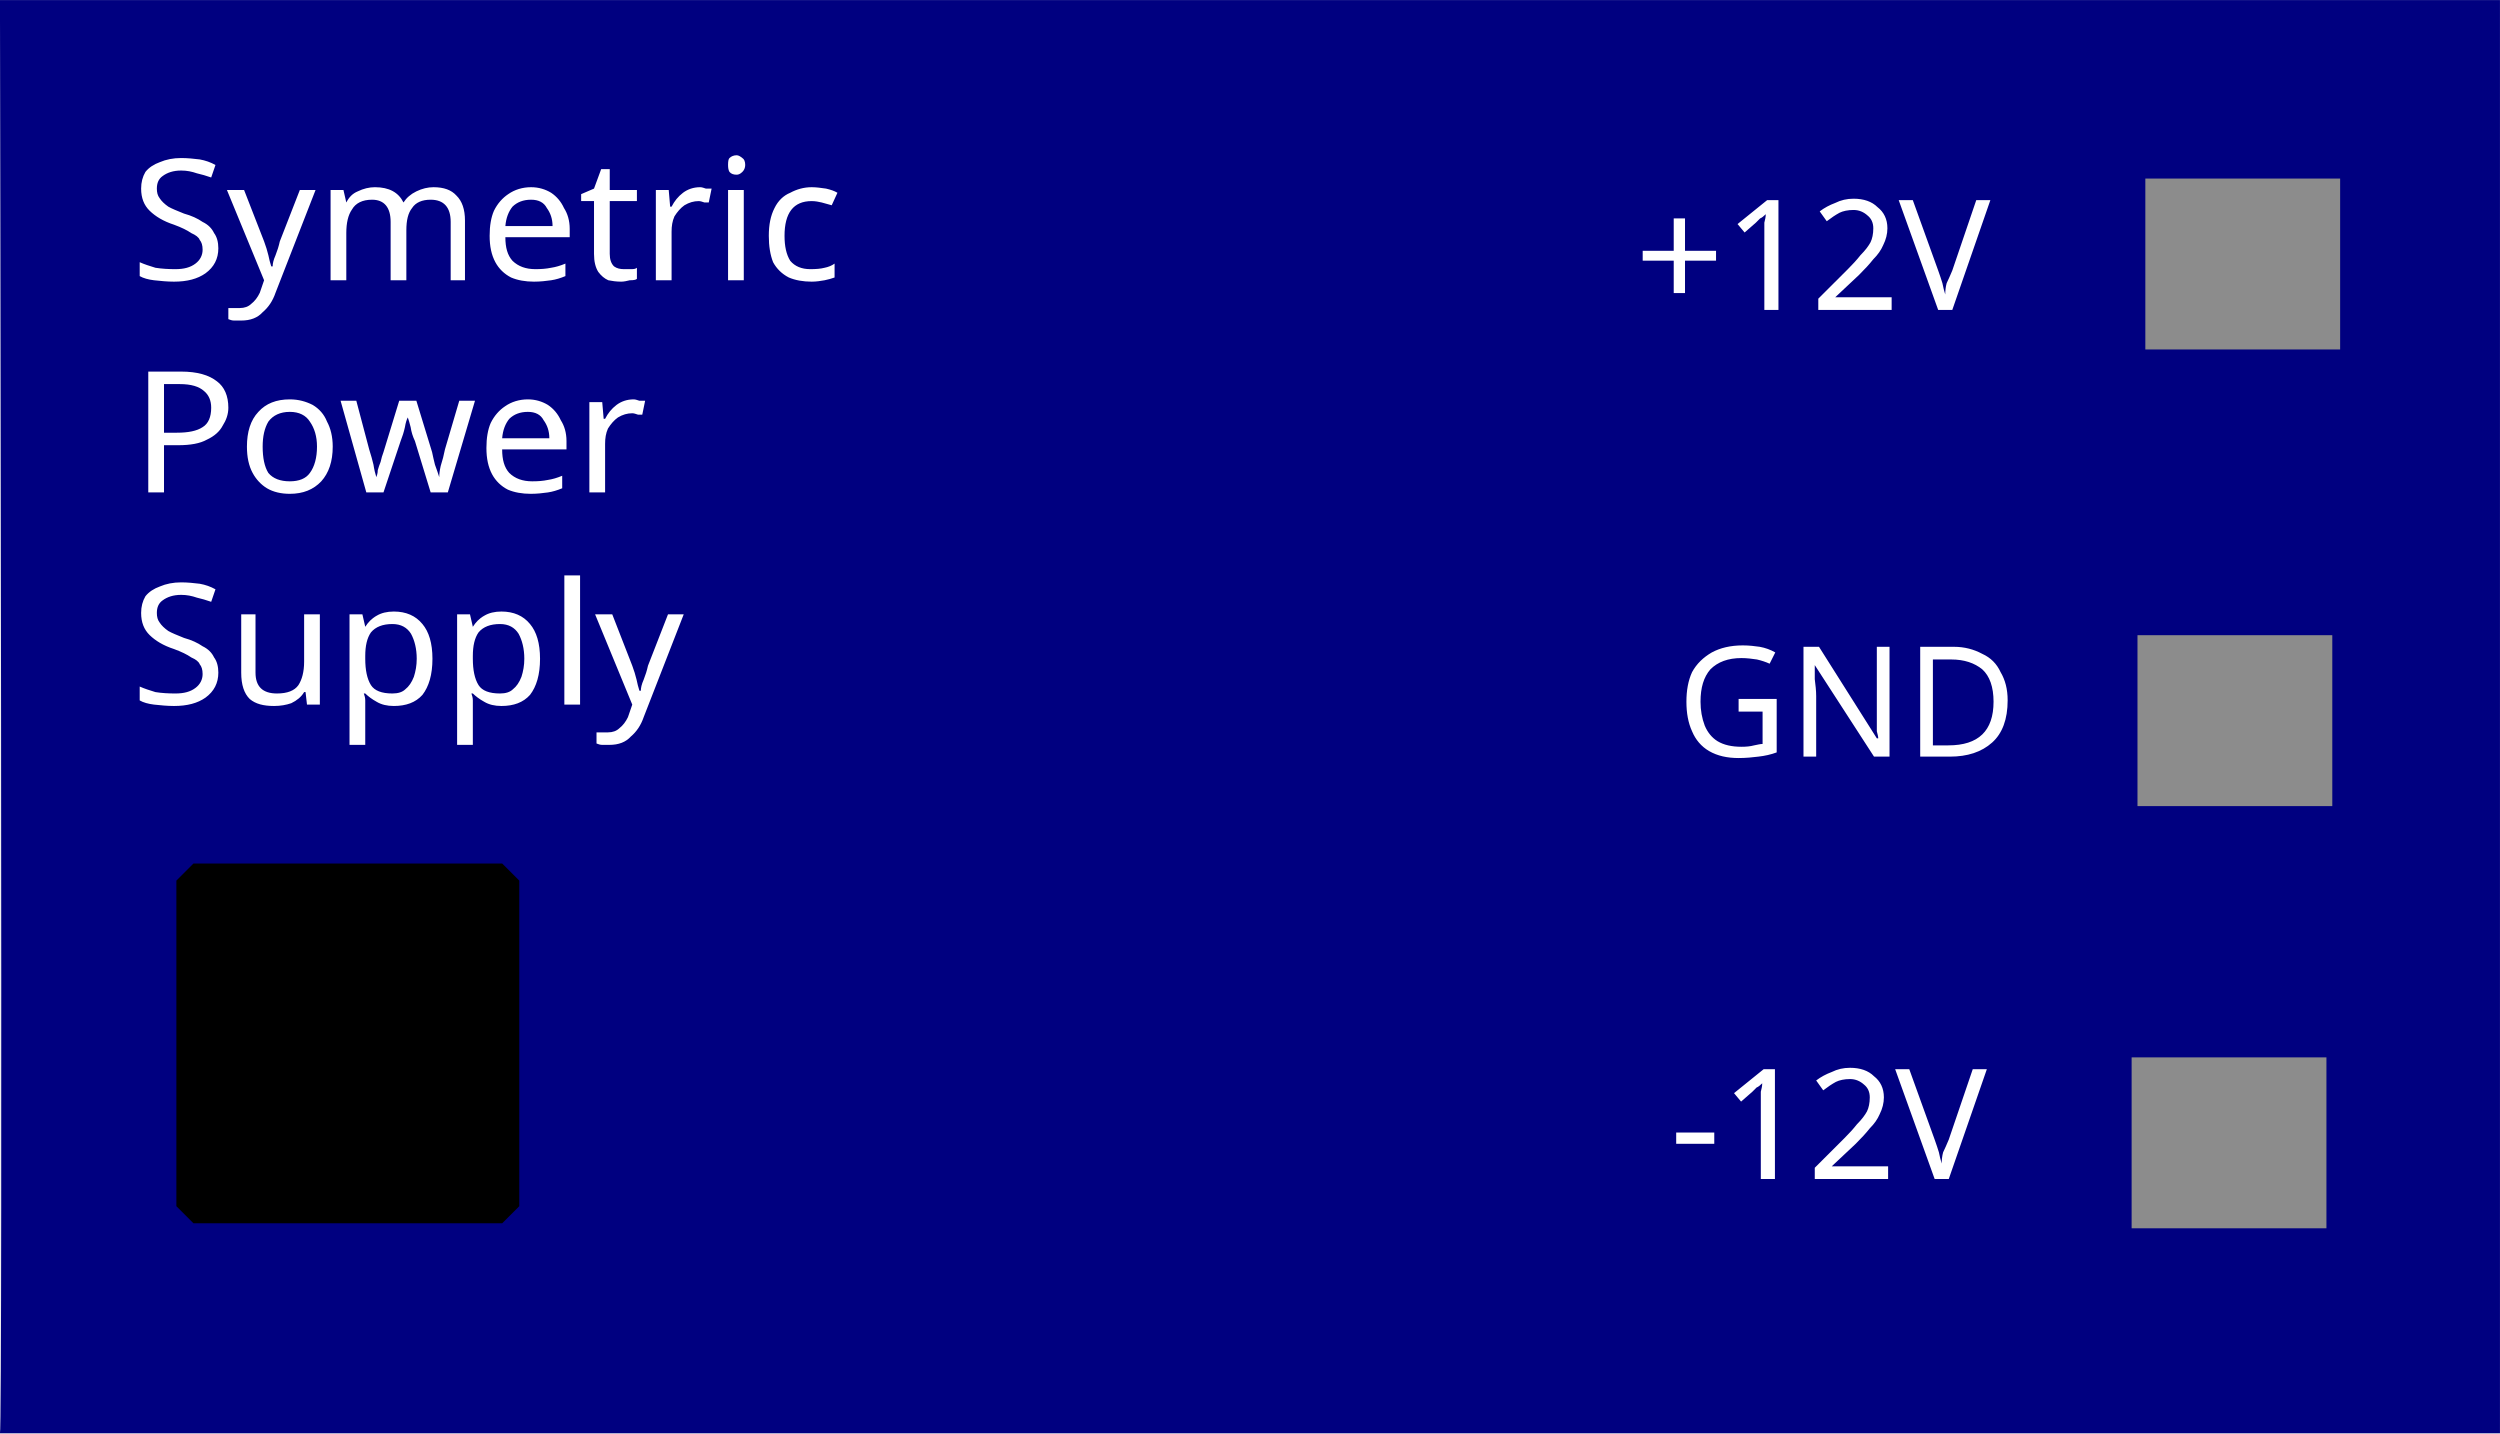
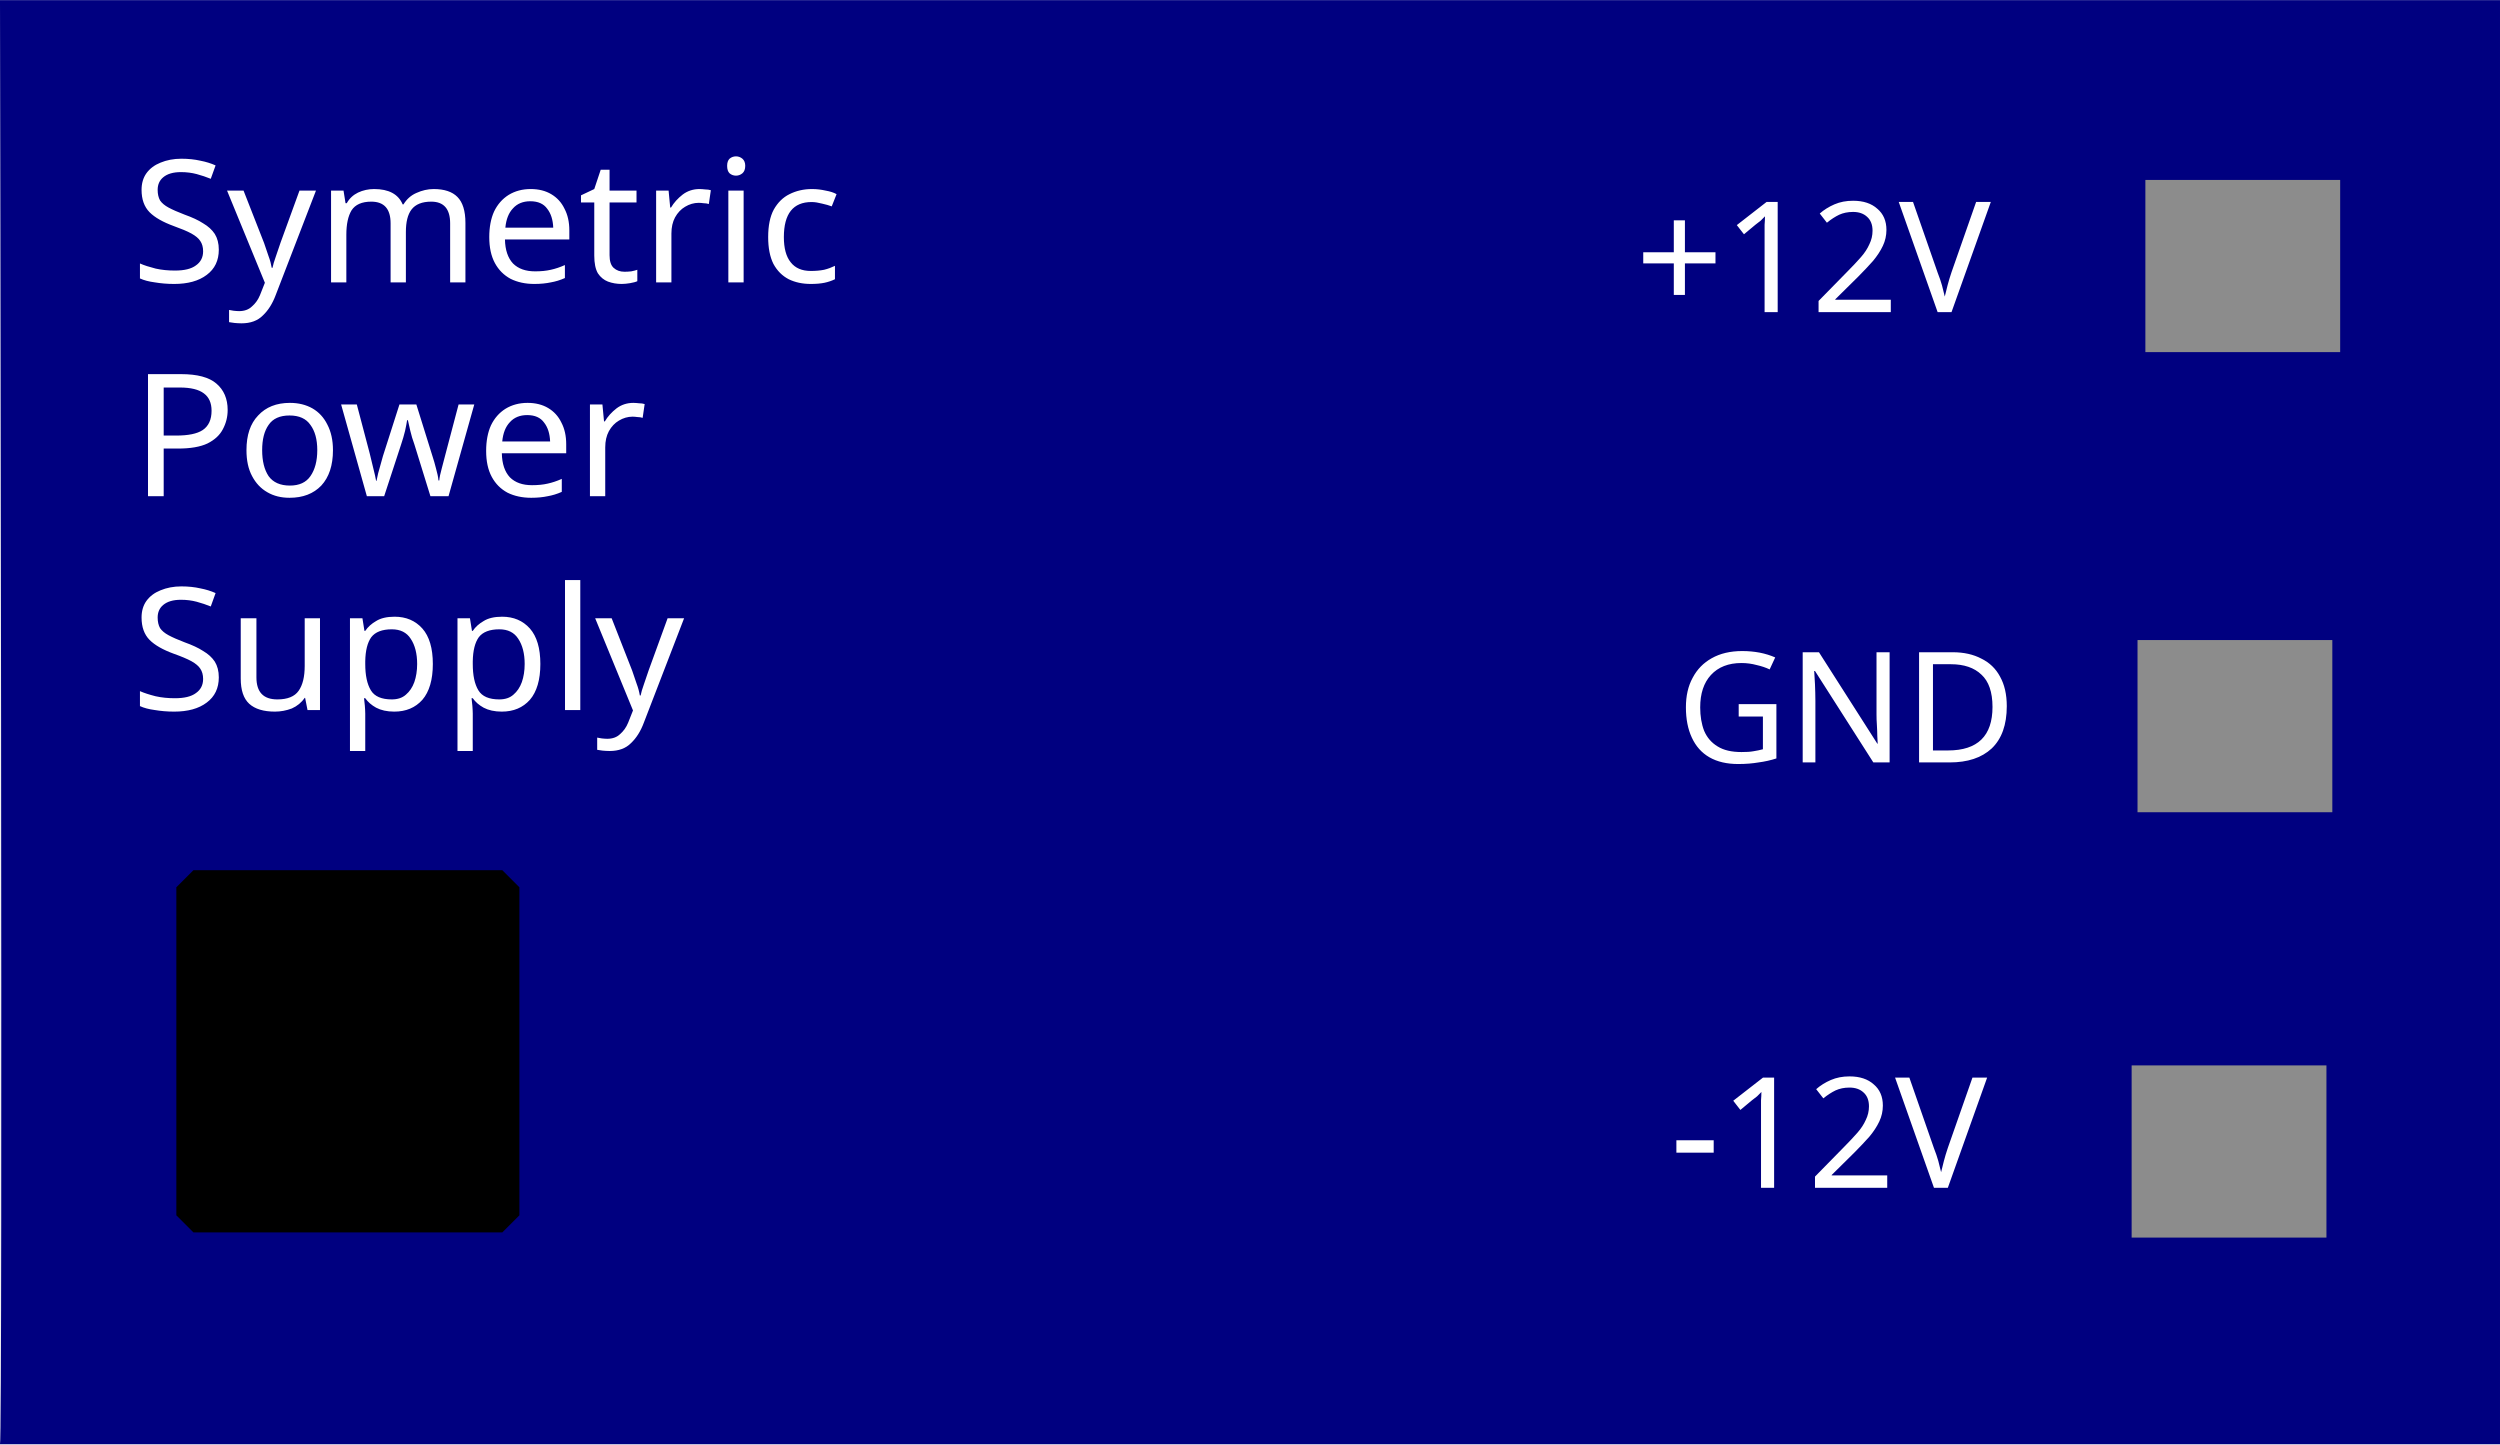
- <svg xmlns="http://www.w3.org/2000/svg" version="1.2" x="0px" y="0px" width="27.719" height="15.892" viewBox="0 0 27.719 15.892" xml:space="preserve" id="svg5614">
+ <svg xmlns="http://www.w3.org/2000/svg" version="1.2" x="0px" y="0px" width="98.138" height="56.693" viewBox="0 0 98.138 56.693" xml:space="preserve" id="svg5614">
  <defs id="defs5618" />
-   <g id="breadboard" transform="translate(-224.4664,-399.0802)">
-     <path id="path64" fill="#303030" d="m 224.466,399.08 c 0,0 0.033,15.881 0,15.892 h 27.719 v -15.891 h -27.719 z" style="fill:#000080" />
-     <rect style="fill:#000000;stroke:#000000;stroke-width:0.378;stroke-linejoin:bevel;stroke-opacity:1;paint-order:stroke fill markers" id="rect5992" width="3.424" height="3.61" x="226.611" y="408.844" />
-     <rect id="rect28-6-1-6-4" x="248.101" y="410.804" fill="#8c8c8c" width="2.16" height="1.895" style="stroke-width:0.628" />
-     <rect id="rect28-6-1-6-4-5" x="248.253" y="401.06" fill="#8c8c8c" width="2.16" height="1.895" style="stroke-width:0.628" />
-     <text xml:space="preserve" style="font-style:normal;font-variant:normal;font-weight:normal;font-stretch:normal;font-size:1.698px;font-family:OCRA;-inkscape-font-specification:'OCRA, Normal';font-variant-ligatures:normal;font-variant-caps:normal;font-variant-numeric:normal;font-variant-east-asian:normal;direction:rtl;fill:#ffffff;stroke:#000000;stroke-width:0.096;stroke-linejoin:bevel;stroke-dasharray:none;stroke-opacity:0;paint-order:stroke fill markers" x="242.391" y="402.865" id="text9337" transform="scale(1.000871,0.99913)">
-       <tspan x="242.391" y="402.865" id="tspan9339" style="font-style:normal;font-variant:normal;font-weight:normal;font-stretch:normal;font-size:1.698px;font-family:OCRA;-inkscape-font-specification:'OCRA, Normal';font-variant-ligatures:normal;font-variant-caps:normal;font-variant-numeric:normal;font-variant-east-asian:normal;writing-mode:lr-tb;direction:ltr;fill:#ffffff;stroke-width:0.096">+12V</tspan>
+   <g id="breadboard" transform="translate(-154.0471,-358.5695)">
+     <path id="path64" fill="#303030" d="m 154.047,358.57 c 0,0 0.116,56.654 0,56.693 h 98.138 v -56.689 h -98.138 z" style="fill:#000080;stroke-width:3.554" />
+     <rect style="fill:#000000;stroke:#000000;stroke-width:1.343;stroke-linejoin:bevel;stroke-opacity:1;paint-order:stroke fill markers" id="rect5992" width="12.124" height="12.877" x="161.641" y="393.4" />
+     <rect id="rect28-6-1-6-4" x="237.725" y="400.392" fill="#8c8c8c" width="7.647" height="6.759" style="stroke-width:2.23" />
+     <rect id="rect28-6-1-6-4-5" x="238.264" y="365.633" fill="#8c8c8c" width="7.647" height="6.759" style="stroke-width:2.23" />
+     <text xml:space="preserve" style="font-style:normal;font-variant:normal;font-weight:normal;font-stretch:normal;font-size:6.033px;font-family:OCRA;-inkscape-font-specification:'OCRA, Normal';font-variant-ligatures:normal;font-variant-caps:normal;font-variant-numeric:normal;font-variant-east-asian:normal;direction:rtl;fill:#ffffff;stroke:#000000;stroke-width:0.342;stroke-linejoin:bevel;stroke-dasharray:none;stroke-opacity:0;paint-order:stroke fill markers" x="218.894" y="369.742" id="text9337" transform="scale(0.9970877,1.002921)">
+       <tspan x="218.894" y="369.742" id="tspan9339" style="font-style:normal;font-variant:normal;font-weight:normal;font-stretch:normal;font-size:6.033px;font-family:OCRA;-inkscape-font-specification:'OCRA, Normal';font-variant-ligatures:normal;font-variant-caps:normal;font-variant-numeric:normal;font-variant-east-asian:normal;writing-mode:lr-tb;direction:ltr;fill:#ffffff;stroke-width:0.342">+12V</tspan>
    </text>
-     <text xml:space="preserve" style="font-style:normal;font-variant:normal;font-weight:normal;font-stretch:normal;font-size:1.698px;font-family:OCRA;-inkscape-font-specification:'OCRA, Normal';font-variant-ligatures:normal;font-variant-caps:normal;font-variant-numeric:normal;font-variant-east-asian:normal;direction:rtl;fill:#ffffff;stroke:#000000;stroke-width:0.096;stroke-linejoin:bevel;stroke-dasharray:none;stroke-opacity:0;paint-order:stroke fill markers" x="242.776" y="412.509" id="text9337-1" transform="scale(1.000871,0.99913)">
-       <tspan x="242.776" y="412.509" id="tspan9339-3" style="font-style:normal;font-variant:normal;font-weight:normal;font-stretch:normal;font-size:1.698px;font-family:OCRA;-inkscape-font-specification:'OCRA, Normal';font-variant-ligatures:normal;font-variant-caps:normal;font-variant-numeric:normal;font-variant-east-asian:normal;writing-mode:lr-tb;direction:ltr;fill:#ffffff;stroke-width:0.096">-12V</tspan>
+     <text xml:space="preserve" style="font-style:normal;font-variant:normal;font-weight:normal;font-stretch:normal;font-size:6.033px;font-family:OCRA;-inkscape-font-specification:'OCRA, Normal';font-variant-ligatures:normal;font-variant-caps:normal;font-variant-numeric:normal;font-variant-east-asian:normal;direction:rtl;fill:#ffffff;stroke:#000000;stroke-width:0.342;stroke-linejoin:bevel;stroke-dasharray:none;stroke-opacity:0;paint-order:stroke fill markers" x="220.263" y="404.015" id="text9337-1" transform="scale(0.9970877,1.002921)">
+       <tspan x="220.263" y="404.015" id="tspan9339-3" style="font-style:normal;font-variant:normal;font-weight:normal;font-stretch:normal;font-size:6.033px;font-family:OCRA;-inkscape-font-specification:'OCRA, Normal';font-variant-ligatures:normal;font-variant-caps:normal;font-variant-numeric:normal;font-variant-east-asian:normal;writing-mode:lr-tb;direction:ltr;fill:#ffffff;stroke-width:0.342">-12V</tspan>
    </text>
-     <rect id="rect28-6-1-6-4-1" x="248.166" y="406.123" fill="#8c8c8c" width="2.16" height="1.895" style="stroke-width:0.628" />
-     <text xml:space="preserve" style="font-style:normal;font-variant:normal;font-weight:normal;font-stretch:normal;font-size:1.698px;font-family:OCRA;-inkscape-font-specification:'OCRA, Normal';font-variant-ligatures:normal;font-variant-caps:normal;font-variant-numeric:normal;font-variant-east-asian:normal;direction:rtl;fill:#ffffff;stroke:#000000;stroke-width:0.096;stroke-linejoin:bevel;stroke-dasharray:none;stroke-opacity:0;paint-order:stroke fill markers" x="242.842" y="407.824" id="text9337-1-8" transform="scale(1.000871,0.99913)">
-       <tspan x="242.842" y="407.824" id="tspan9339-3-9" style="font-style:normal;font-variant:normal;font-weight:normal;font-stretch:normal;font-size:1.698px;font-family:OCRA;-inkscape-font-specification:'OCRA, Normal';font-variant-ligatures:normal;font-variant-caps:normal;font-variant-numeric:normal;font-variant-east-asian:normal;writing-mode:lr-tb;direction:ltr;fill:#ffffff;stroke-width:0.096">GND</tspan>
+     <rect id="rect28-6-1-6-4-1" x="237.956" y="383.695" fill="#8c8c8c" width="7.647" height="6.759" style="stroke-width:2.23" />
+     <text xml:space="preserve" style="font-style:normal;font-variant:normal;font-weight:normal;font-stretch:normal;font-size:6.033px;font-family:OCRA;-inkscape-font-specification:'OCRA, Normal';font-variant-ligatures:normal;font-variant-caps:normal;font-variant-numeric:normal;font-variant-east-asian:normal;direction:rtl;fill:#ffffff;stroke:#000000;stroke-width:0.342;stroke-linejoin:bevel;stroke-dasharray:none;stroke-opacity:0;paint-order:stroke fill markers" x="220.495" y="387.366" id="text9337-1-8" transform="scale(0.9970877,1.002921)">
+       <tspan x="220.495" y="387.366" id="tspan9339-3-9" style="font-style:normal;font-variant:normal;font-weight:normal;font-stretch:normal;font-size:6.033px;font-family:OCRA;-inkscape-font-specification:'OCRA, Normal';font-variant-ligatures:normal;font-variant-caps:normal;font-variant-numeric:normal;font-variant-east-asian:normal;writing-mode:lr-tb;direction:ltr;fill:#ffffff;stroke-width:0.342">GND</tspan>
    </text>
-     <text xml:space="preserve" style="font-size:1.91px;font-family:OCRA;-inkscape-font-specification:'OCRA, Normal';fill:#ffffff;stroke:#000000;stroke-width:0.46;stroke-linejoin:bevel;stroke-opacity:0;paint-order:stroke fill markers" x="222.671" y="408.054" id="text484" transform="scale(1.014588,0.985622)">
-       <tspan id="tspan482" x="222.671" y="408.054" style="stroke-width:0.46">Symetric </tspan>
-       <tspan x="222.671" y="410.442" id="tspan486" style="stroke-width:0.46">Power </tspan>
-       <tspan x="222.671" y="412.829" id="tspan488" style="stroke-width:0.46">Supply</tspan>
+     <text xml:space="preserve" style="font-size:6.788px;font-family:OCRA;-inkscape-font-specification:'OCRA, Normal';fill:#ffffff;stroke:#000000;stroke-width:1.637;stroke-linejoin:bevel;stroke-opacity:0;paint-order:stroke fill markers" x="157.499" y="373.627" id="text484" transform="scale(1.010753,0.9893617)">
+       <tspan id="tspan482" x="157.499" y="373.627" style="stroke-width:1.637">Symetric </tspan>
+       <tspan x="157.499" y="382.112" id="tspan486" style="stroke-width:1.637">Power </tspan>
+       <tspan x="157.499" y="390.598" id="tspan488" style="stroke-width:1.637">Supply</tspan>
    </text>
  </g>
</svg>
